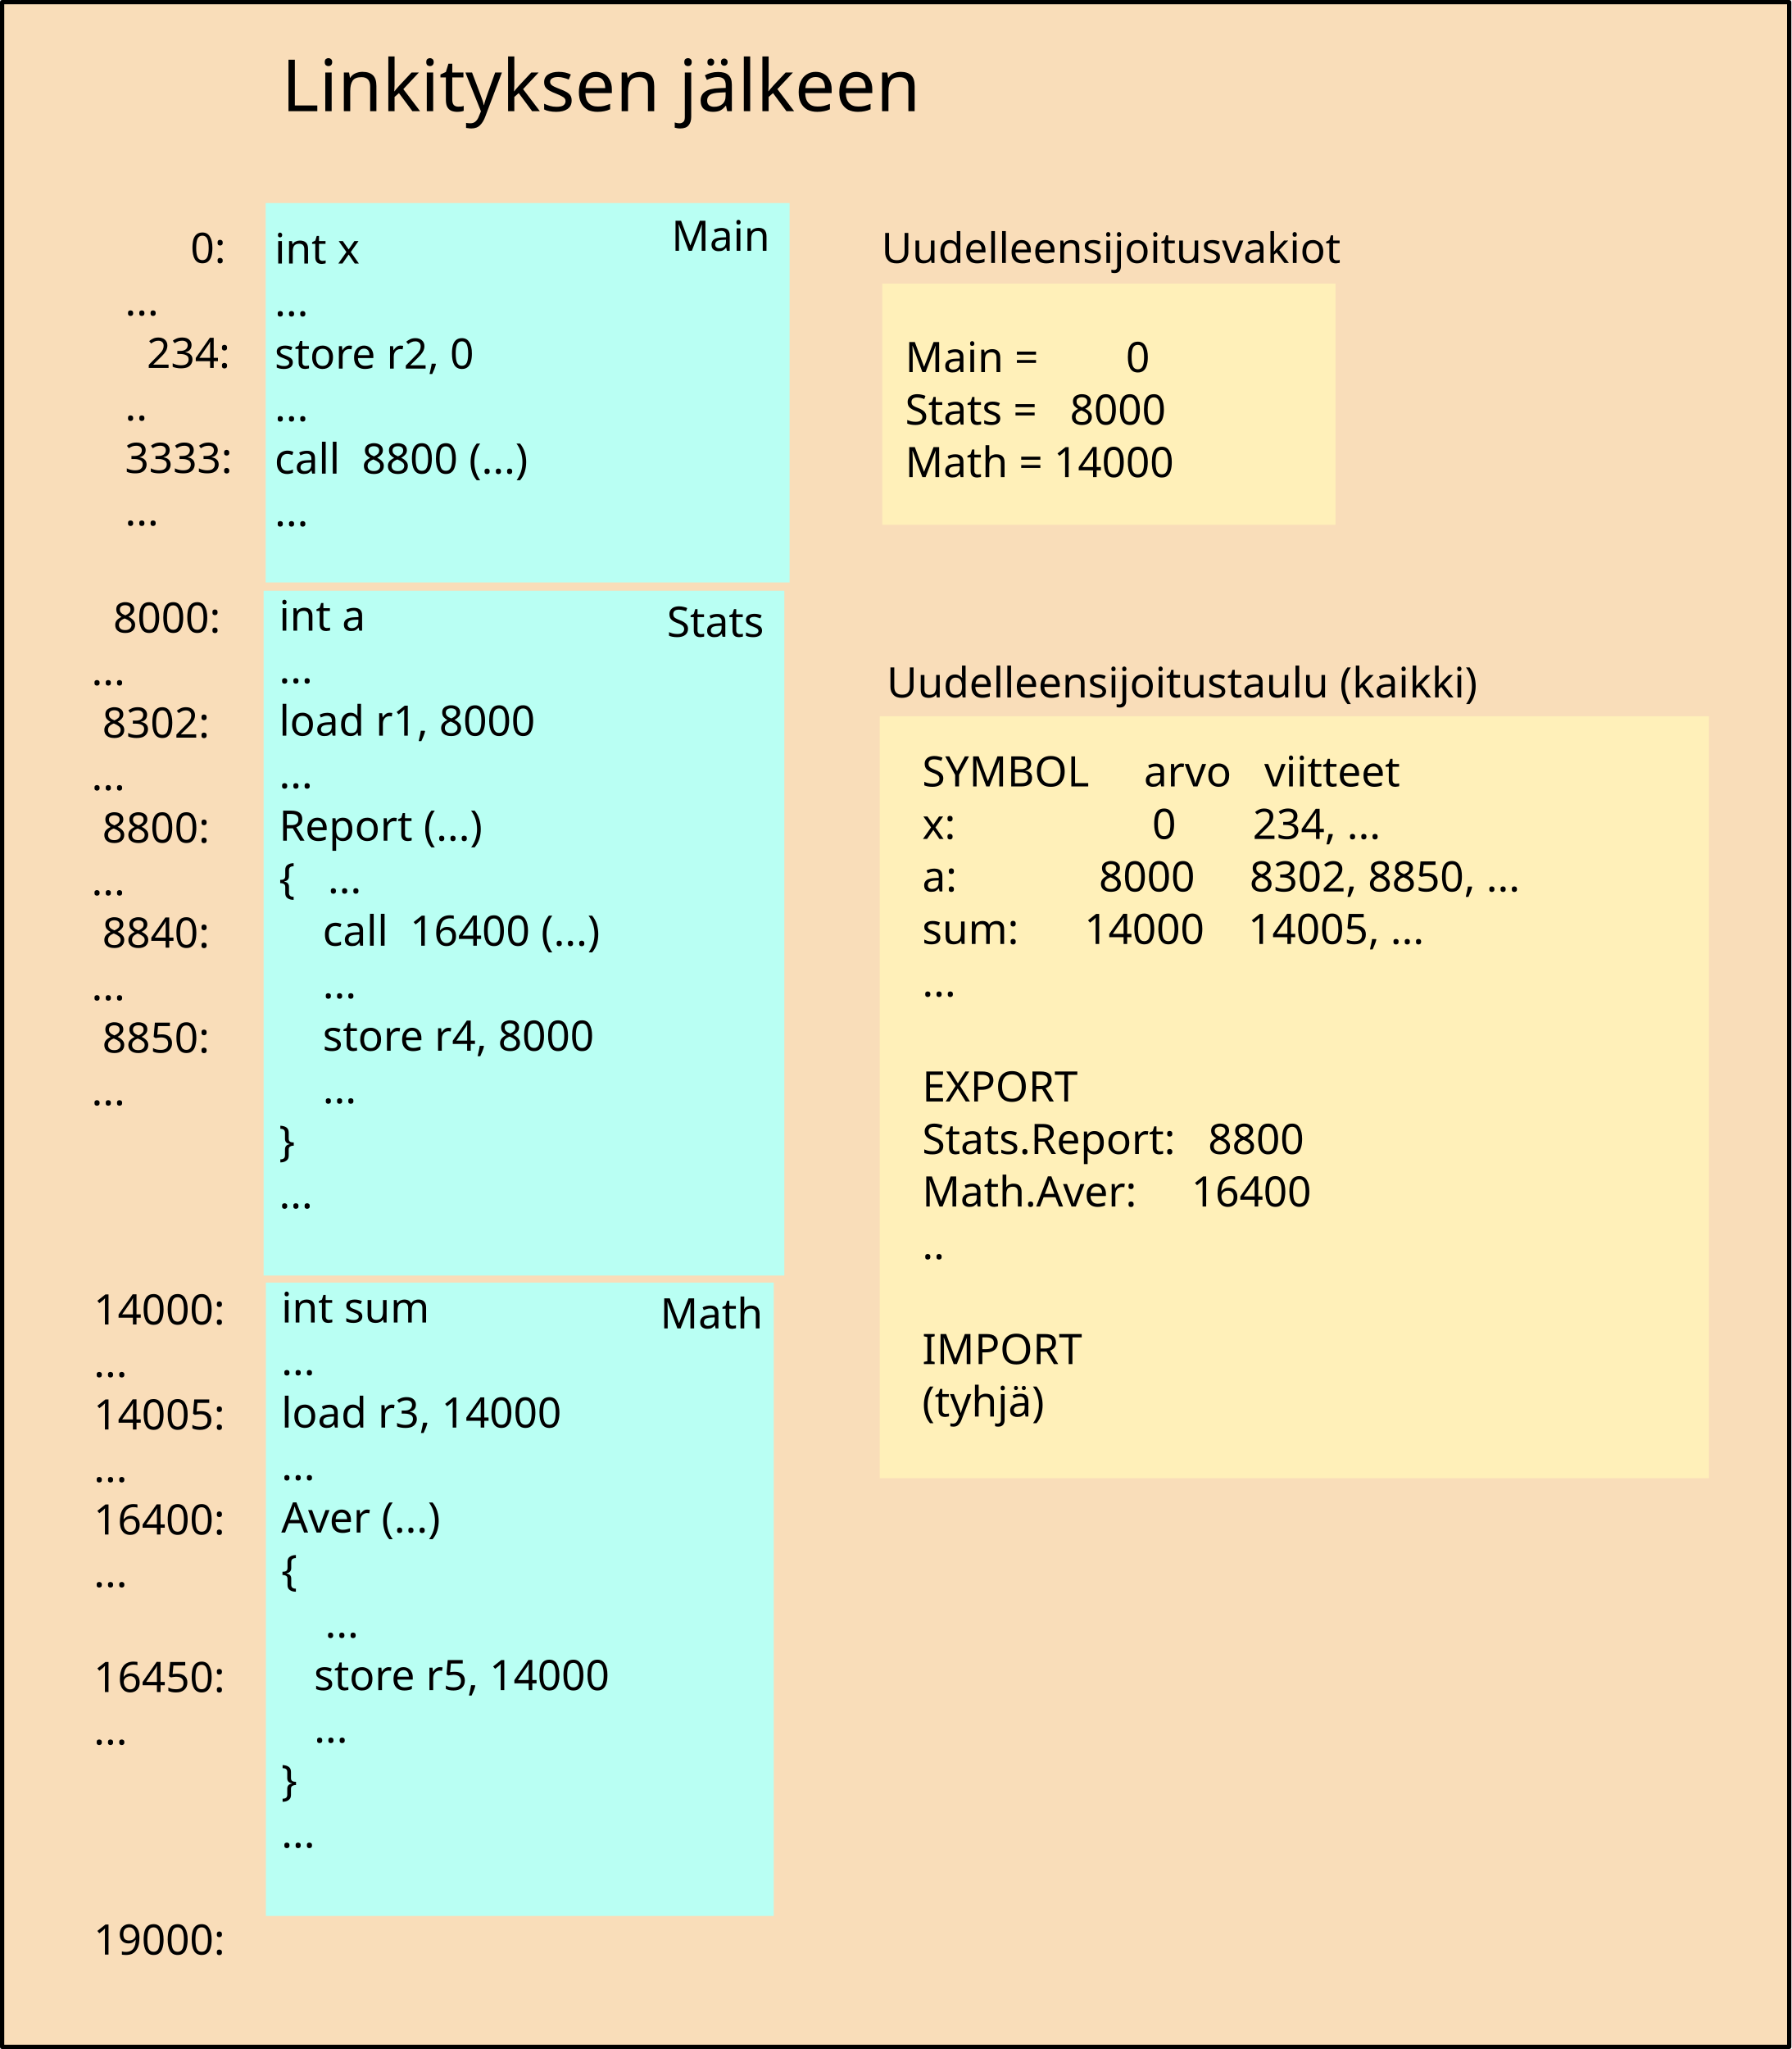
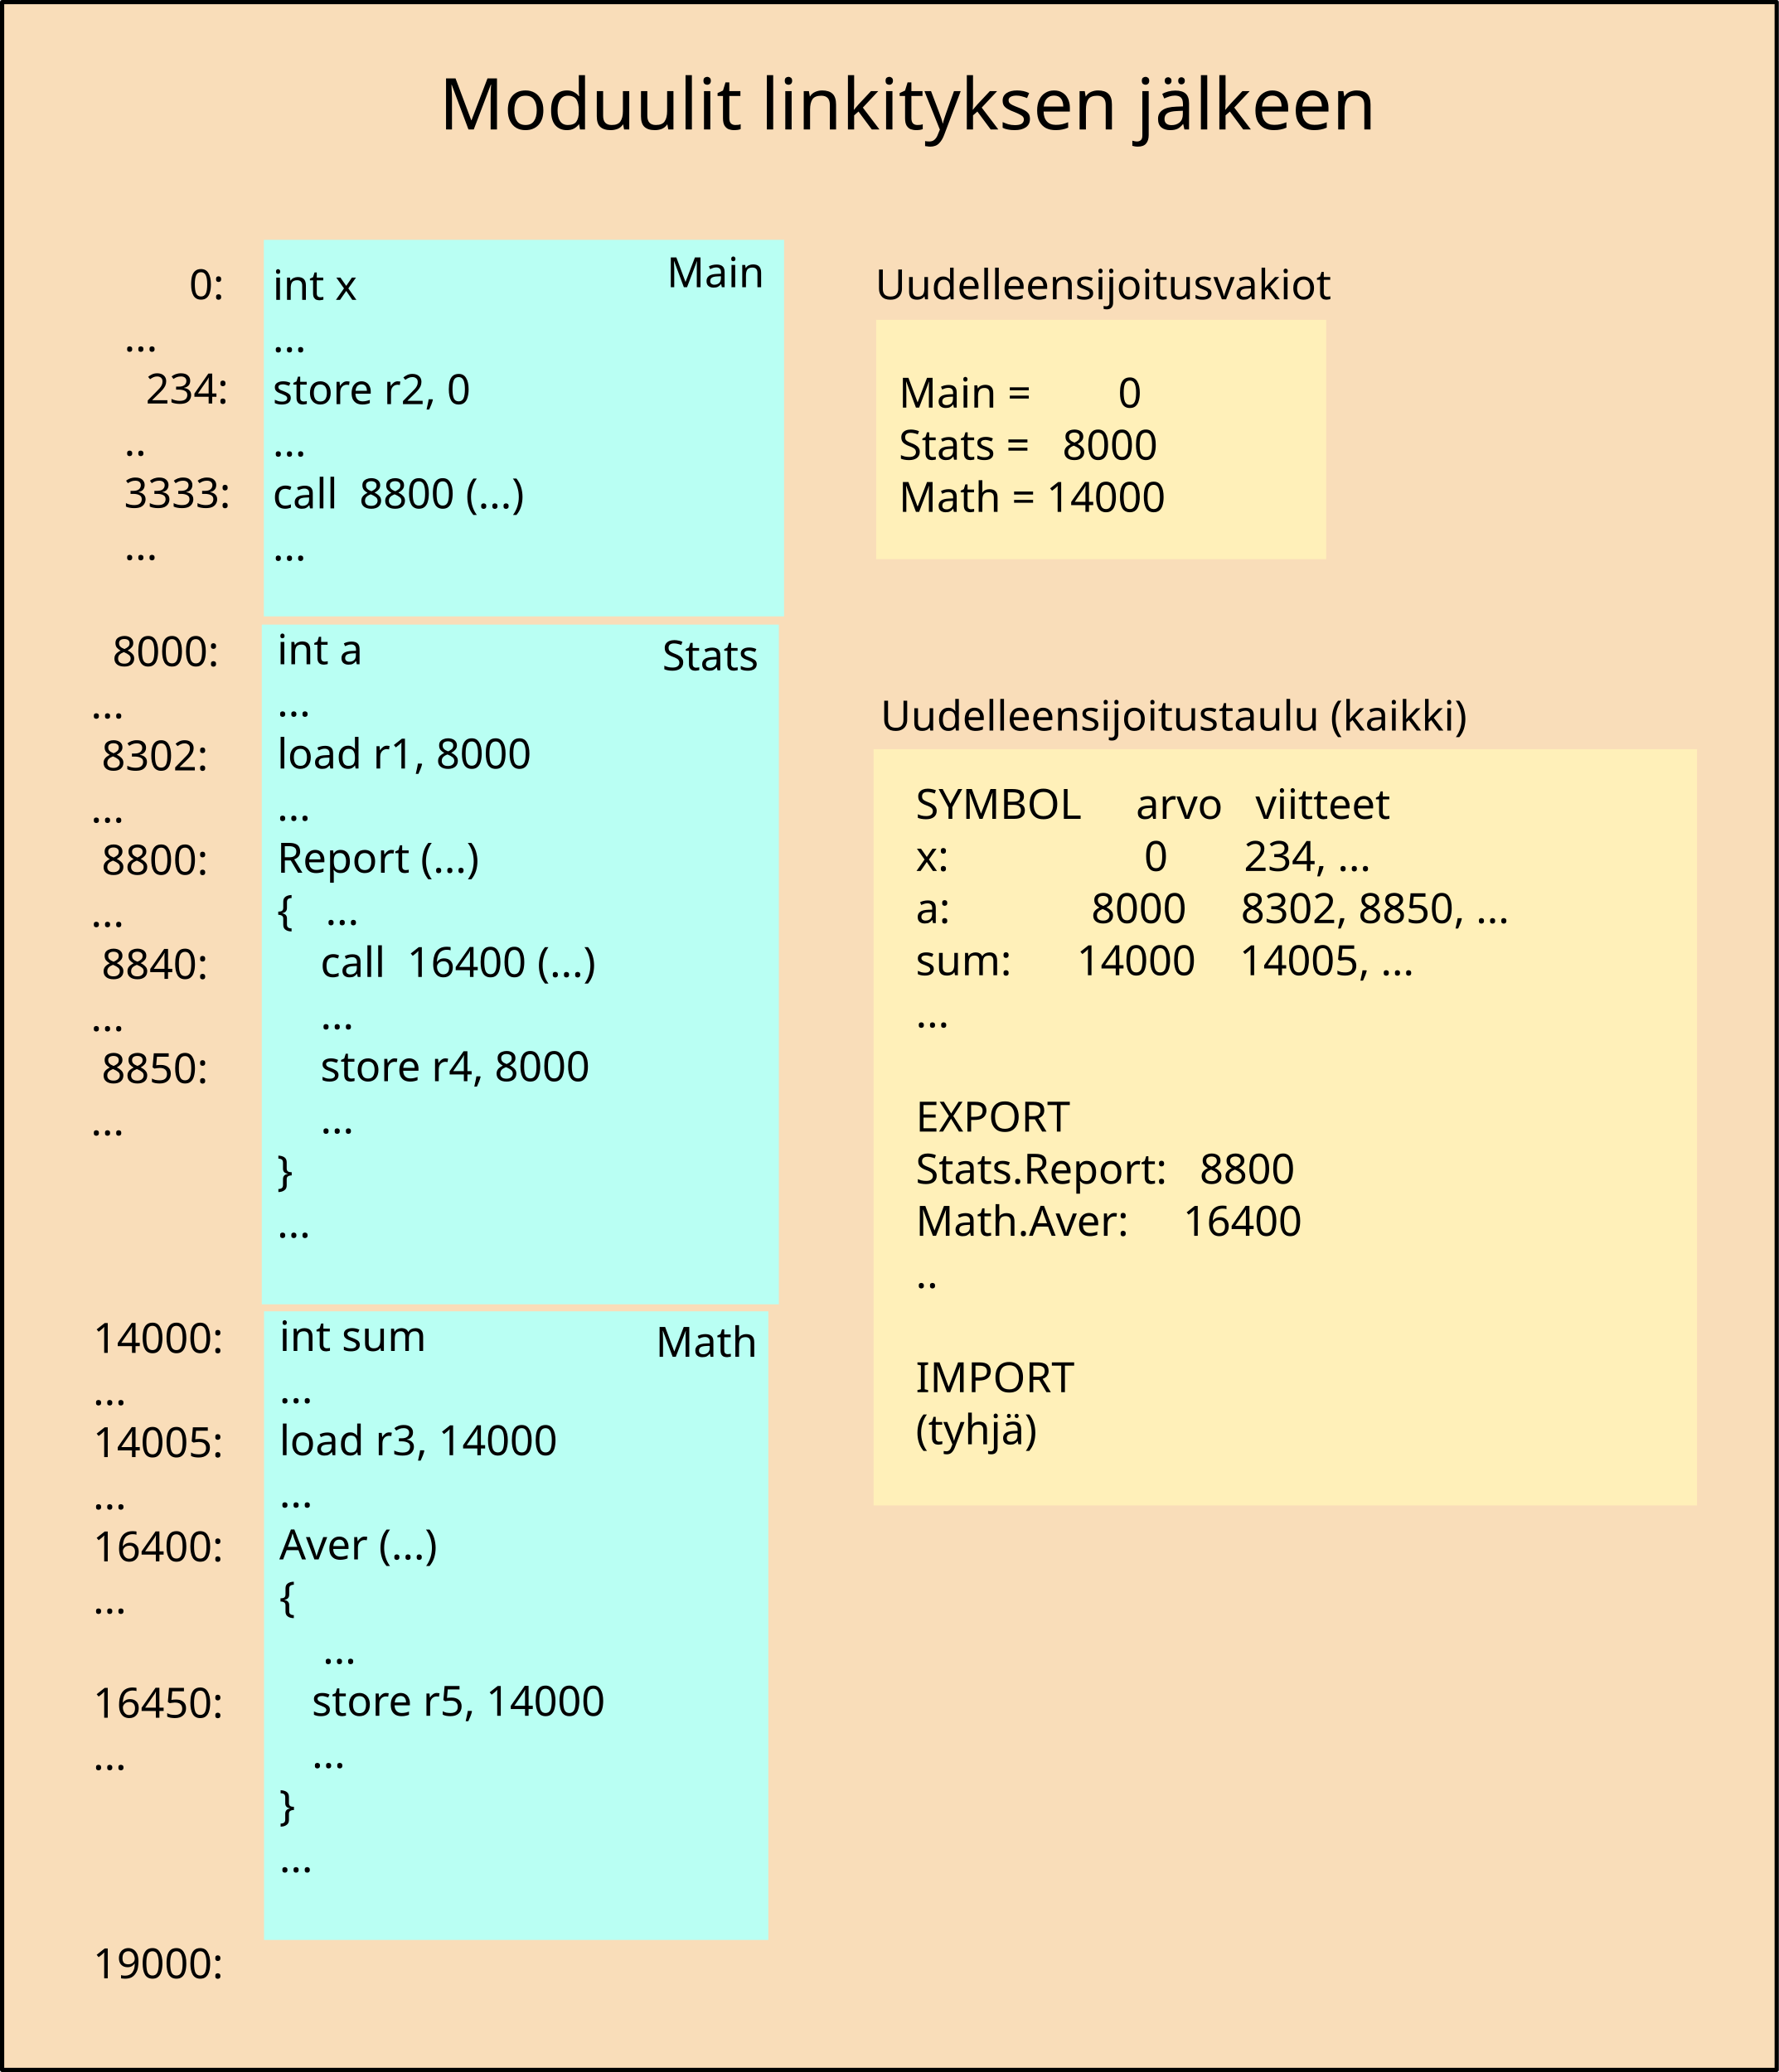
- <svg xmlns="http://www.w3.org/2000/svg" id="svg995" version="1.1" viewBox="0 0 210.655 240.893" height="240.893mm" width="210.655mm">
+ <svg xmlns="http://www.w3.org/2000/svg" id="svg995" version="1.1" viewBox="0 0 210.655 245.429" height="245.429mm" width="210.655mm">
  <defs id="defs989" />
-   <g transform="translate(-0.2791667,1.473215)" id="layer1">
-     <rect y="-1.223" x="0.529" height="240.393" width="210.155" id="rect6825" style="opacity:1;fill:#f9ddb9;fill-opacity:1;stroke:#000000;stroke-width:0.5;stroke-linecap:round;stroke-linejoin:round;stroke-miterlimit:4;stroke-dasharray:none;stroke-dashoffset:0;stroke-opacity:1" />
+   <g transform="translate(-0.2791667,6.00893)" id="layer1">
+     <rect y="-5.759" x="0.529" height="244.929" width="210.155" id="rect6825" style="opacity:1;fill:#f9ddb9;fill-opacity:1;stroke:#000000;stroke-width:0.5;stroke-linecap:round;stroke-linejoin:round;stroke-miterlimit:4;stroke-dasharray:none;stroke-dashoffset:0;stroke-opacity:1" />
    <rect y="31.873" x="104.034" height="28.348" width="53.295" id="rect13466-6" style="opacity:1;fill:#fff0b9;fill-opacity:1;stroke:none;stroke-width:0.5;stroke-linecap:round;stroke-linejoin:round;stroke-miterlimit:4;stroke-dasharray:none;stroke-dashoffset:0;stroke-opacity:1" />
    <rect y="22.4" x="31.523" height="44.601" width="61.61" id="rect13466" style="opacity:1;fill:#b9fff3;fill-opacity:1;stroke:none;stroke-width:0.5;stroke-linecap:round;stroke-linejoin:round;stroke-miterlimit:4;stroke-dasharray:none;stroke-dashoffset:0;stroke-opacity:1" />
    <text id="text5433" y="29.512" x="32.575" style="font-style:normal;font-variant:normal;font-weight:normal;font-stretch:normal;font-size:4.939px;line-height:1.25;font-family:sans-serif;-inkscape-font-specification:'sans-serif, Normal';font-variant-ligatures:normal;font-variant-caps:normal;font-variant-numeric:normal;font-feature-settings:normal;text-align:start;letter-spacing:0px;word-spacing:0px;writing-mode:lr-tb;text-anchor:start;fill:#000000;fill-opacity:1;stroke:none;stroke-width:0.265" xml:space="preserve">
      <tspan y="29.512" x="32.575" id="tspan7039">int x</tspan>
      <tspan y="35.686" x="32.575" id="tspan7041">...</tspan>
      <tspan y="41.86" x="32.575" id="tspan7043">store r2, 0</tspan>
      <tspan y="48.033" x="32.575" id="tspan7045">...</tspan>
      <tspan y="54.207" x="32.575" id="tspan7047">call  8800 (...)</tspan>
      <tspan y="60.38" x="32.575" id="tspan7049">...</tspan>
    </text>
    <text id="text5433-9" y="29.436" x="14.971" style="font-style:normal;font-variant:normal;font-weight:normal;font-stretch:normal;font-size:4.939px;line-height:1.25;font-family:sans-serif;-inkscape-font-specification:'sans-serif, Normal';font-variant-ligatures:normal;font-variant-caps:normal;font-variant-numeric:normal;font-feature-settings:normal;text-align:start;letter-spacing:0px;word-spacing:0px;writing-mode:lr-tb;text-anchor:start;fill:#000000;fill-opacity:1;stroke:none;stroke-width:0.265" xml:space="preserve">
      <tspan y="29.436" x="14.971" id="tspan6941">      0: </tspan>
      <tspan y="35.61" x="14.971" id="tspan6943">...</tspan>
      <tspan y="41.784" x="14.971" id="tspan6945">  234:</tspan>
      <tspan y="47.957" x="14.971" id="tspan6947">..</tspan>
      <tspan y="54.131" x="14.971" id="tspan6949">3333:</tspan>
      <tspan y="60.305" x="14.971" id="tspan6951">...</tspan>
      <tspan y="66.478" x="14.971" id="tspan6953" />
    </text>
    <text id="text5433-9-1" y="29.445" x="102.654" style="font-style:normal;font-variant:normal;font-weight:normal;font-stretch:normal;font-size:4.939px;line-height:1.25;font-family:sans-serif;-inkscape-font-specification:'sans-serif, Normal';font-variant-ligatures:normal;font-variant-caps:normal;font-variant-numeric:normal;font-feature-settings:normal;text-align:start;letter-spacing:0px;word-spacing:0px;writing-mode:lr-tb;text-anchor:start;fill:#000000;fill-opacity:1;stroke:none;stroke-width:0.265" xml:space="preserve">
      <tspan y="29.445" x="102.654" id="tspan7091"> Uudelleensijoitusvakiot</tspan>
    </text>
    <rect y="67.977" x="31.282" height="80.509" width="61.232" id="rect13466-2" style="opacity:1;fill:#b9fff3;fill-opacity:1;stroke:none;stroke-width:0.5;stroke-linecap:round;stroke-linejoin:round;stroke-miterlimit:4;stroke-dasharray:none;stroke-dashoffset:0;stroke-opacity:1" />
    <text id="text5433-2" y="72.67" x="33.09" style="font-style:normal;font-variant:normal;font-weight:normal;font-stretch:normal;font-size:4.939px;line-height:1.25;font-family:sans-serif;-inkscape-font-specification:'sans-serif, Normal';font-variant-ligatures:normal;font-variant-caps:normal;font-variant-numeric:normal;font-feature-settings:normal;text-align:start;letter-spacing:0px;word-spacing:0px;writing-mode:lr-tb;text-anchor:start;fill:#000000;fill-opacity:1;stroke:none;stroke-width:0.265" xml:space="preserve">
      <tspan y="72.67" x="33.09" id="tspan7051">int a</tspan>
      <tspan y="78.843" x="33.09" id="tspan7053">...</tspan>
      <tspan y="85.017" x="33.09" id="tspan7055">load r1, 8000</tspan>
      <tspan y="91.191" x="33.09" id="tspan7057">...</tspan>
      <tspan y="97.364" x="33.09" id="tspan7059">Report (...)</tspan>
      <tspan y="103.538" x="33.09" id="tspan7061">{   ...</tspan>
      <tspan y="109.711" x="33.09" id="tspan7063">    call  16400 (...)</tspan>
      <tspan y="115.885" x="33.09" id="tspan7065">    ...</tspan>
      <tspan y="122.059" x="33.09" id="tspan7067">    store r4, 8000</tspan>
      <tspan y="128.232" x="33.09" id="tspan7069">    ...</tspan>
      <tspan y="134.406" x="33.09" id="tspan7071">}</tspan>
      <tspan y="140.58" x="33.09" id="tspan7073">...</tspan>
    </text>
    <text id="text5433-9-5" y="72.896" x="11.026" style="font-style:normal;font-variant:normal;font-weight:normal;font-stretch:normal;font-size:4.939px;line-height:1.25;font-family:sans-serif;-inkscape-font-specification:'sans-serif, Normal';font-variant-ligatures:normal;font-variant-caps:normal;font-variant-numeric:normal;font-feature-settings:normal;text-align:start;letter-spacing:0px;word-spacing:0px;writing-mode:lr-tb;text-anchor:start;fill:#000000;fill-opacity:1;stroke:none;stroke-width:0.265" xml:space="preserve">
      <tspan y="72.896" x="11.026" id="tspan6919">  8000: </tspan>
      <tspan y="79.07" x="11.026" id="tspan6921">...</tspan>
      <tspan y="85.244" x="11.026" id="tspan6923"> 8302:</tspan>
      <tspan y="91.417" x="11.026" id="tspan6925">...</tspan>
      <tspan y="97.591" x="11.026" id="tspan6927"> 8800:</tspan>
      <tspan y="103.764" x="11.026" id="tspan6929">...</tspan>
      <tspan y="109.938" x="11.026" id="tspan6931"> 8840:</tspan>
      <tspan y="116.112" x="11.026" id="tspan6933">...</tspan>
      <tspan y="122.285" x="11.026" id="tspan6935"> 8850:</tspan>
      <tspan y="128.459" x="11.026" id="tspan6937">...</tspan>
      <tspan y="134.632" x="11.026" id="tspan6939"> </tspan>
    </text>
    <rect y="149.317" x="31.547" height="74.461" width="59.72" id="rect13466-2-1" style="opacity:1;fill:#b9fff3;fill-opacity:1;stroke:none;stroke-width:0.5;stroke-linecap:round;stroke-linejoin:round;stroke-miterlimit:4;stroke-dasharray:none;stroke-dashoffset:0;stroke-opacity:1" />
    <text id="text5433-2-6" y="154.01" x="33.354" style="font-style:normal;font-variant:normal;font-weight:normal;font-stretch:normal;font-size:4.939px;line-height:1.25;font-family:sans-serif;-inkscape-font-specification:'sans-serif, Normal';font-variant-ligatures:normal;font-variant-caps:normal;font-variant-numeric:normal;font-feature-settings:normal;text-align:start;letter-spacing:0px;word-spacing:0px;writing-mode:lr-tb;text-anchor:start;fill:#000000;fill-opacity:1;stroke:none;stroke-width:0.265" xml:space="preserve">
      <tspan y="154.01" x="33.354" id="tspan7017">int sum</tspan>
      <tspan y="160.183" x="33.354" id="tspan7019">...</tspan>
      <tspan y="166.357" x="33.354" id="tspan7021">load r3, 14000</tspan>
      <tspan y="172.531" x="33.354" id="tspan7023">...</tspan>
      <tspan y="178.704" x="33.354" id="tspan7025">Aver (...)</tspan>
      <tspan y="184.878" x="33.354" id="tspan7027">{  </tspan>
      <tspan y="191.052" x="33.354" id="tspan7029">    ...</tspan>
      <tspan y="197.225" x="33.354" id="tspan7031">   store r5, 14000</tspan>
      <tspan y="203.399" x="33.354" id="tspan7033">   ...</tspan>
      <tspan y="209.572" x="33.354" id="tspan7035">}</tspan>
      <tspan y="215.746" x="33.354" id="tspan7037">...</tspan>
    </text>
    <text id="text5433-9-5-0" y="154.236" x="11.291" style="font-style:normal;font-variant:normal;font-weight:normal;font-stretch:normal;font-size:4.939px;line-height:1.25;font-family:sans-serif;-inkscape-font-specification:'sans-serif, Normal';font-variant-ligatures:normal;font-variant-caps:normal;font-variant-numeric:normal;font-feature-settings:normal;text-align:start;letter-spacing:0px;word-spacing:0px;writing-mode:lr-tb;text-anchor:start;fill:#000000;fill-opacity:1;stroke:none;stroke-width:0.265" xml:space="preserve">
      <tspan y="154.236" x="11.291" id="tspan6955">14000: </tspan>
      <tspan y="160.41" x="11.291" id="tspan6957">...</tspan>
      <tspan y="166.584" x="11.291" id="tspan6959">14005:</tspan>
      <tspan y="172.757" x="11.291" id="tspan6961">...</tspan>
      <tspan y="178.931" x="11.291" id="tspan6963">16400:</tspan>
      <tspan y="185.104" x="11.291" id="tspan6965">...</tspan>
      <tspan y="191.278" x="11.291" id="tspan6967" />
      <tspan y="197.452" x="11.291" id="tspan6969">16450:</tspan>
      <tspan y="203.625" x="11.291" id="tspan6971">...</tspan>
      <tspan y="209.799" x="11.291" id="tspan6973" />
      <tspan y="215.972" x="11.291" id="tspan6975" />
      <tspan y="222.146" x="11.291" id="tspan6977" />
      <tspan y="228.32" x="11.291" id="tspan6979">19000:</tspan>
    </text>
    <text id="text5433-9-1-7" y="42.273" x="106.719" style="font-style:normal;font-variant:normal;font-weight:normal;font-stretch:normal;font-size:4.939px;line-height:1.25;font-family:sans-serif;-inkscape-font-specification:'sans-serif, Normal';font-variant-ligatures:normal;font-variant-caps:normal;font-variant-numeric:normal;font-feature-settings:normal;text-align:start;letter-spacing:0px;word-spacing:0px;writing-mode:lr-tb;text-anchor:start;fill:#000000;fill-opacity:1;stroke:none;stroke-width:0.265" xml:space="preserve">
      <tspan y="42.273" x="106.719" id="tspan7099">Main =        0</tspan>
      <tspan y="48.446" x="106.719" id="tspan7101">Stats =   8000</tspan>
      <tspan y="54.62" x="106.719" id="tspan7103">Math = 14000</tspan>
    </text>
    <text id="text5433-4-1" y="80.524" x="104.556" style="font-style:normal;font-variant:normal;font-weight:normal;font-stretch:normal;font-size:4.939px;line-height:1.25;font-family:sans-serif;-inkscape-font-specification:'sans-serif, Normal';font-variant-ligatures:normal;font-variant-caps:normal;font-variant-numeric:normal;font-feature-settings:normal;text-align:start;letter-spacing:0px;word-spacing:0px;writing-mode:lr-tb;text-anchor:start;fill:#000000;fill-opacity:1;stroke:none;stroke-width:0.265" xml:space="preserve">
      <tspan y="80.524" x="104.556" id="tspan7113">Uudelleensijoitustaulu (kaikki)</tspan>
    </text>
    <rect y="82.735" x="103.731" height="89.58" width="97.518" id="rect13466-6-6" style="opacity:1;fill:#fff0b9;fill-opacity:1;stroke:none;stroke-width:0.5;stroke-linecap:round;stroke-linejoin:round;stroke-miterlimit:4;stroke-dasharray:none;stroke-dashoffset:0;stroke-opacity:1" />
    <text id="text5433-4" y="90.983" x="108.724" style="font-style:normal;font-variant:normal;font-weight:normal;font-stretch:normal;font-size:4.939px;line-height:1.25;font-family:sans-serif;-inkscape-font-specification:'sans-serif, Normal';font-variant-ligatures:normal;font-variant-caps:normal;font-variant-numeric:normal;font-feature-settings:normal;text-align:start;letter-spacing:0px;word-spacing:0px;writing-mode:lr-tb;text-anchor:start;fill:#000000;fill-opacity:1;stroke:none;stroke-width:0.265" xml:space="preserve">
      <tspan y="90.983" x="108.724" id="tspan7145">SYMBOL     arvo   viitteet</tspan>
      <tspan y="97.157" x="108.724" id="tspan7147">x:                  0       234, ...</tspan>
      <tspan y="103.33" x="108.724" id="tspan7149">a:             8000     8302, 8850, ...</tspan>
      <tspan y="109.504" x="108.724" id="tspan7151">sum:      14000    14005, ...</tspan>
      <tspan y="115.678" x="108.724" id="tspan7153">...</tspan>
      <tspan y="121.851" x="108.724" id="tspan7155" />
      <tspan y="128.025" x="108.724" id="tspan7157">EXPORT</tspan>
      <tspan y="134.198" x="108.724" id="tspan7159">Stats.Report:   8800</tspan>
      <tspan y="140.372" x="108.724" id="tspan7161">Math.Aver:     16400</tspan>
      <tspan y="146.546" x="108.724" id="tspan7163">..</tspan>
      <tspan y="152.719" x="108.724" id="tspan7165" />
      <tspan y="158.893" x="108.724" id="tspan7167">IMPORT</tspan>
      <tspan y="165.066" x="108.724" id="tspan7169">(tyhjä)</tspan>
    </text>
-     <text id="text5433-9-1-88" y="11.597" x="33.374" style="font-style:normal;font-variant:normal;font-weight:normal;font-stretch:normal;font-size:8.467px;line-height:1.25;font-family:sans-serif;-inkscape-font-specification:'sans-serif, Normal';font-variant-ligatures:normal;font-variant-caps:normal;font-variant-numeric:normal;font-feature-settings:normal;text-align:start;letter-spacing:0px;word-spacing:0px;writing-mode:lr-tb;text-anchor:start;fill:#000000;fill-opacity:1;stroke:none;stroke-width:0.265" xml:space="preserve">
-       <tspan y="11.597" x="33.374" id="tspan7179">Linkityksen jälkeen</tspan>
+     <text id="text5433-9-1-88" y="9.329" x="52.272" style="font-style:normal;font-variant:normal;font-weight:normal;font-stretch:normal;font-size:8.467px;line-height:1.25;font-family:sans-serif;-inkscape-font-specification:'sans-serif, Normal';font-variant-ligatures:normal;font-variant-caps:normal;font-variant-numeric:normal;font-feature-settings:normal;text-align:start;letter-spacing:0px;word-spacing:0px;writing-mode:lr-tb;text-anchor:start;fill:#000000;fill-opacity:1;stroke:none;stroke-width:0.265" xml:space="preserve">
+       <tspan y="9.329" x="52.272" id="tspan914">Moduulit linkityksen jälkeen</tspan>
    </text>
    <text id="text5433-9-1-6" y="28.011" x="77.95" style="font-style:normal;font-variant:normal;font-weight:normal;font-stretch:normal;font-size:4.939px;line-height:1.25;font-family:sans-serif;-inkscape-font-specification:'sans-serif, Normal';font-variant-ligatures:normal;font-variant-caps:normal;font-variant-numeric:normal;font-feature-settings:normal;text-align:start;letter-spacing:0px;word-spacing:0px;writing-mode:lr-tb;text-anchor:start;fill:#000000;fill-opacity:1;stroke:none;stroke-width:0.265" xml:space="preserve">
      <tspan y="28.011" x="77.95" id="tspan6031-6" style="stroke-width:0.265"> Main</tspan>
    </text>
    <text id="text5433-9-1-8" y="73.389" x="78.704" style="font-style:normal;font-variant:normal;font-weight:normal;font-stretch:normal;font-size:4.939px;line-height:1.25;font-family:sans-serif;-inkscape-font-specification:'sans-serif, Normal';font-variant-ligatures:normal;font-variant-caps:normal;font-variant-numeric:normal;font-feature-settings:normal;text-align:start;letter-spacing:0px;word-spacing:0px;writing-mode:lr-tb;text-anchor:start;fill:#000000;fill-opacity:1;stroke:none;stroke-width:0.265" xml:space="preserve">
      <tspan y="73.389" x="78.704" id="tspan5655" style="stroke-width:0.265">Stats</tspan>
    </text>
    <text id="text5433-9-1-8-9" y="154.702" x="77.905" style="font-style:normal;font-variant:normal;font-weight:normal;font-stretch:normal;font-size:4.939px;line-height:1.25;font-family:sans-serif;-inkscape-font-specification:'sans-serif, Normal';font-variant-ligatures:normal;font-variant-caps:normal;font-variant-numeric:normal;font-feature-settings:normal;text-align:start;letter-spacing:0px;word-spacing:0px;writing-mode:lr-tb;text-anchor:start;fill:#000000;fill-opacity:1;stroke:none;stroke-width:0.265" xml:space="preserve">
      <tspan y="154.702" x="77.905" id="tspan6025" style="stroke-width:0.265">Math</tspan>
    </text>
  </g>
</svg>
